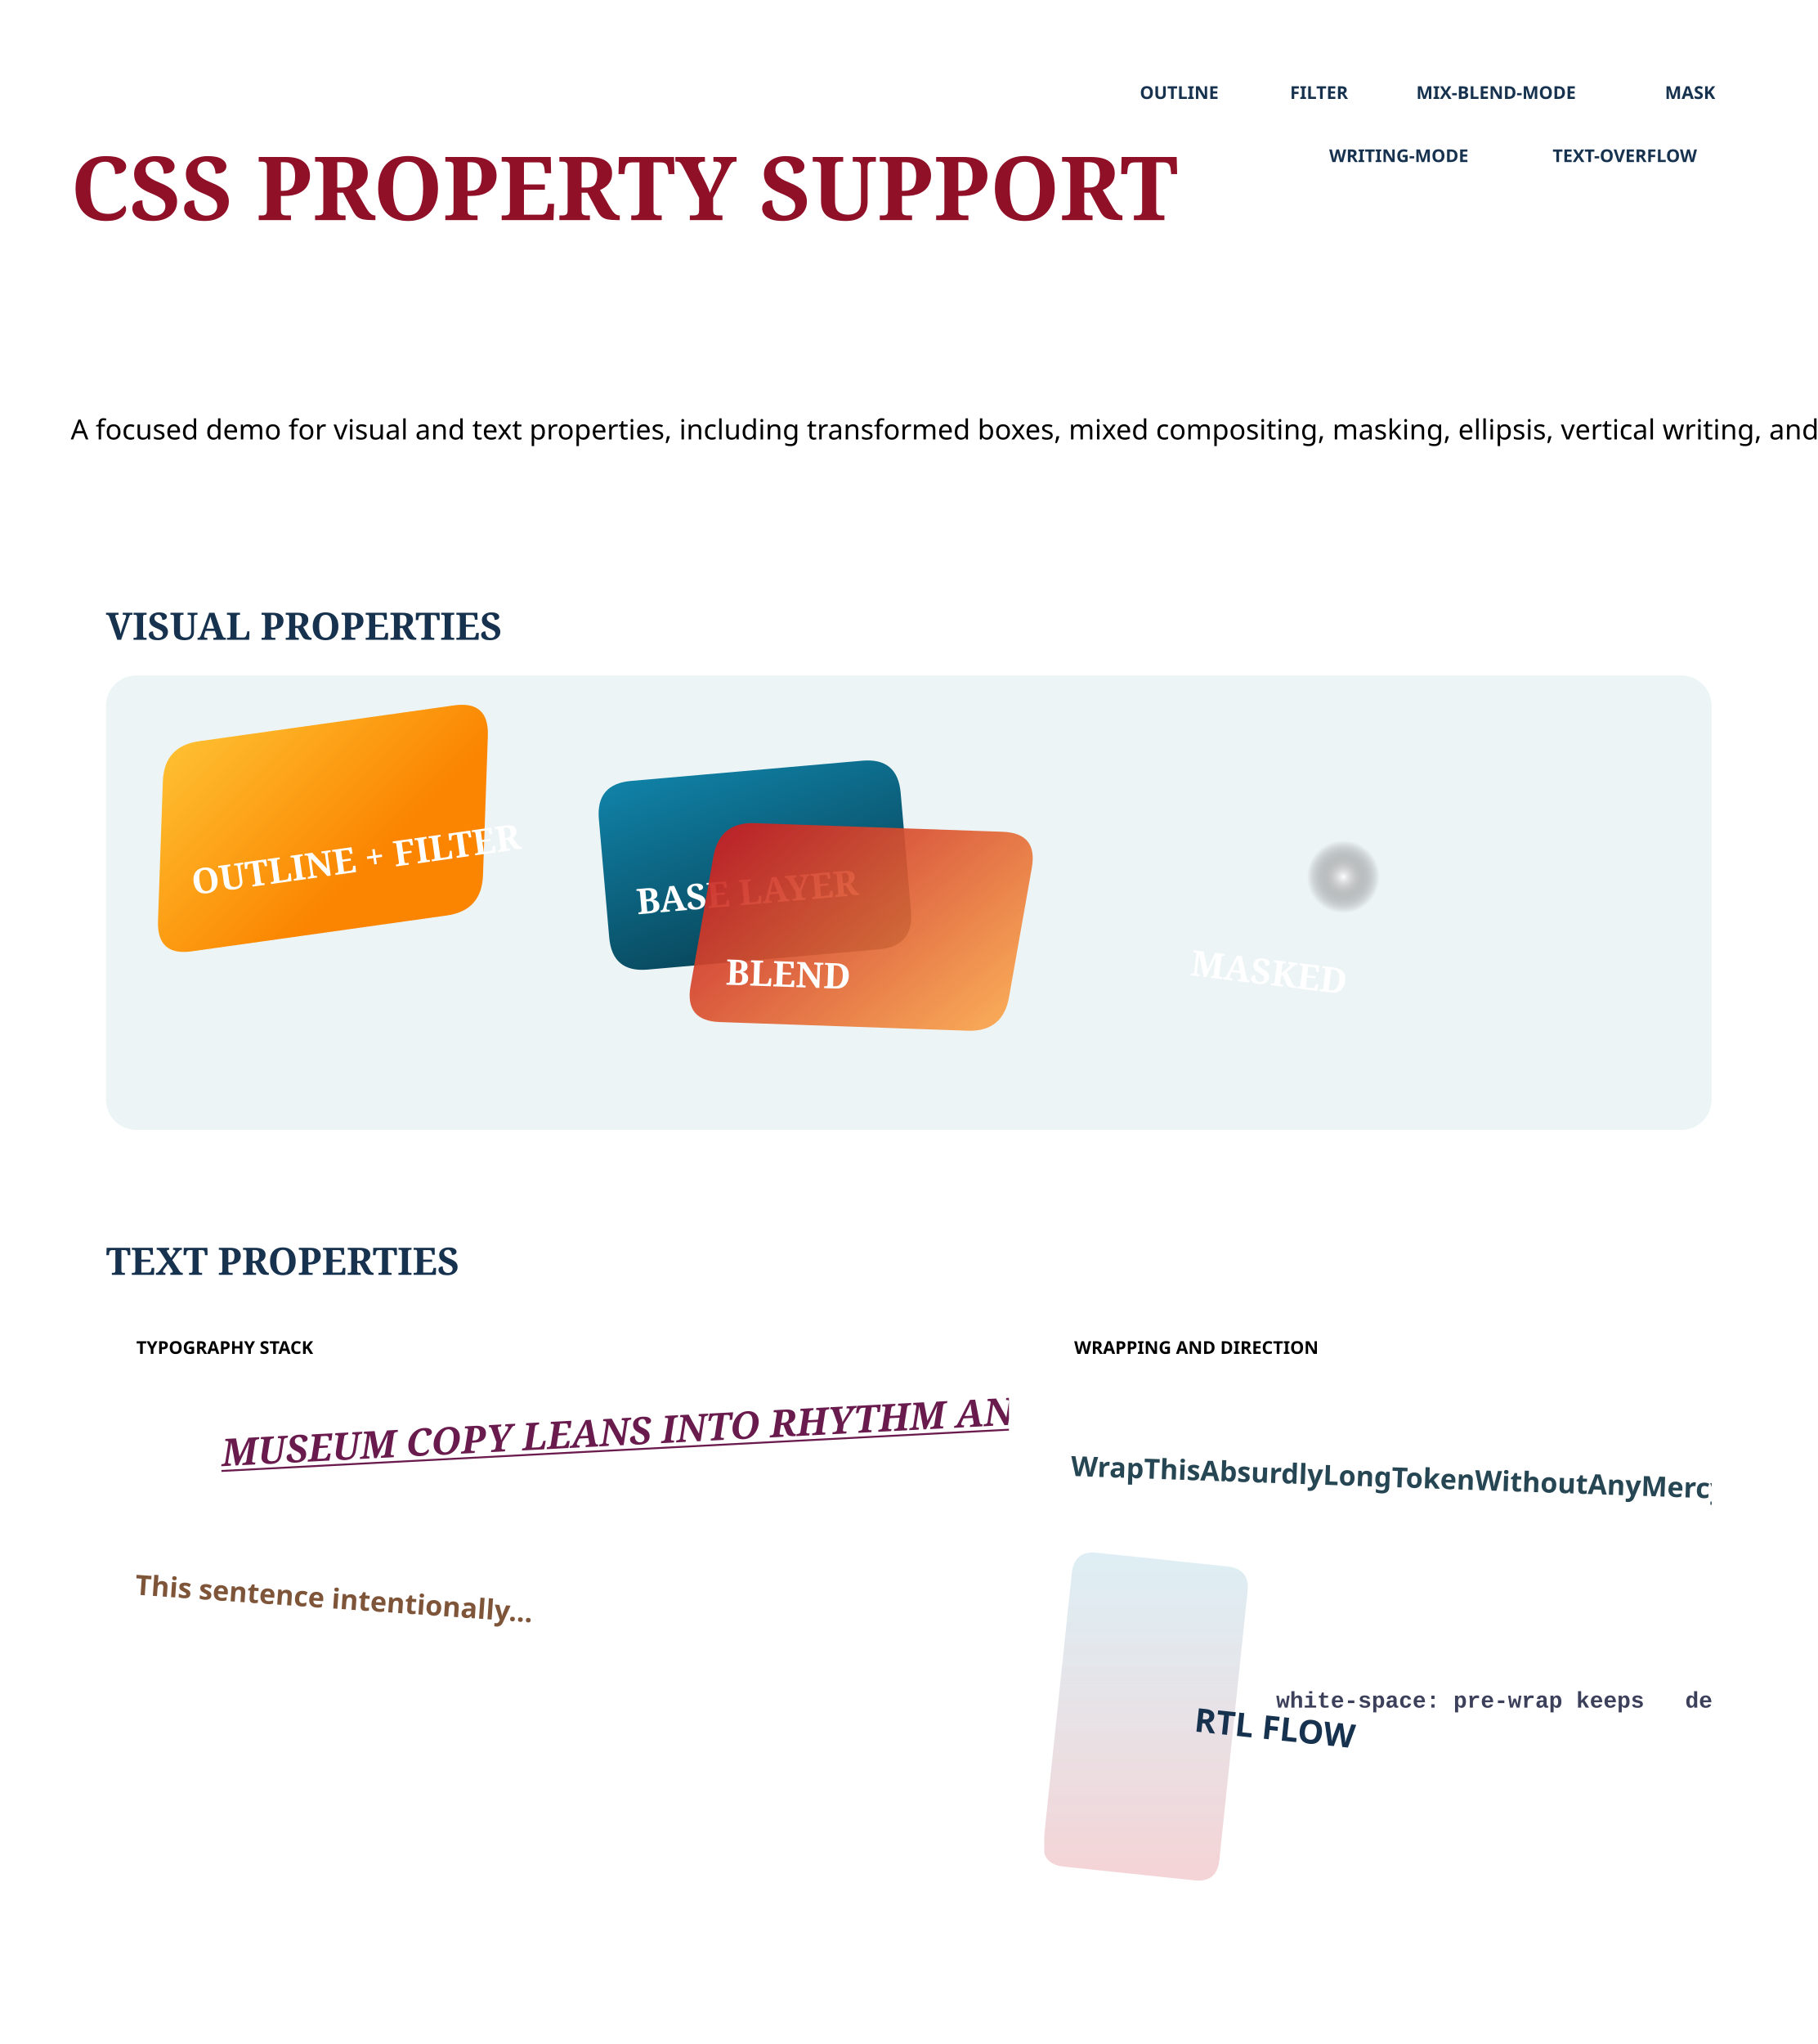
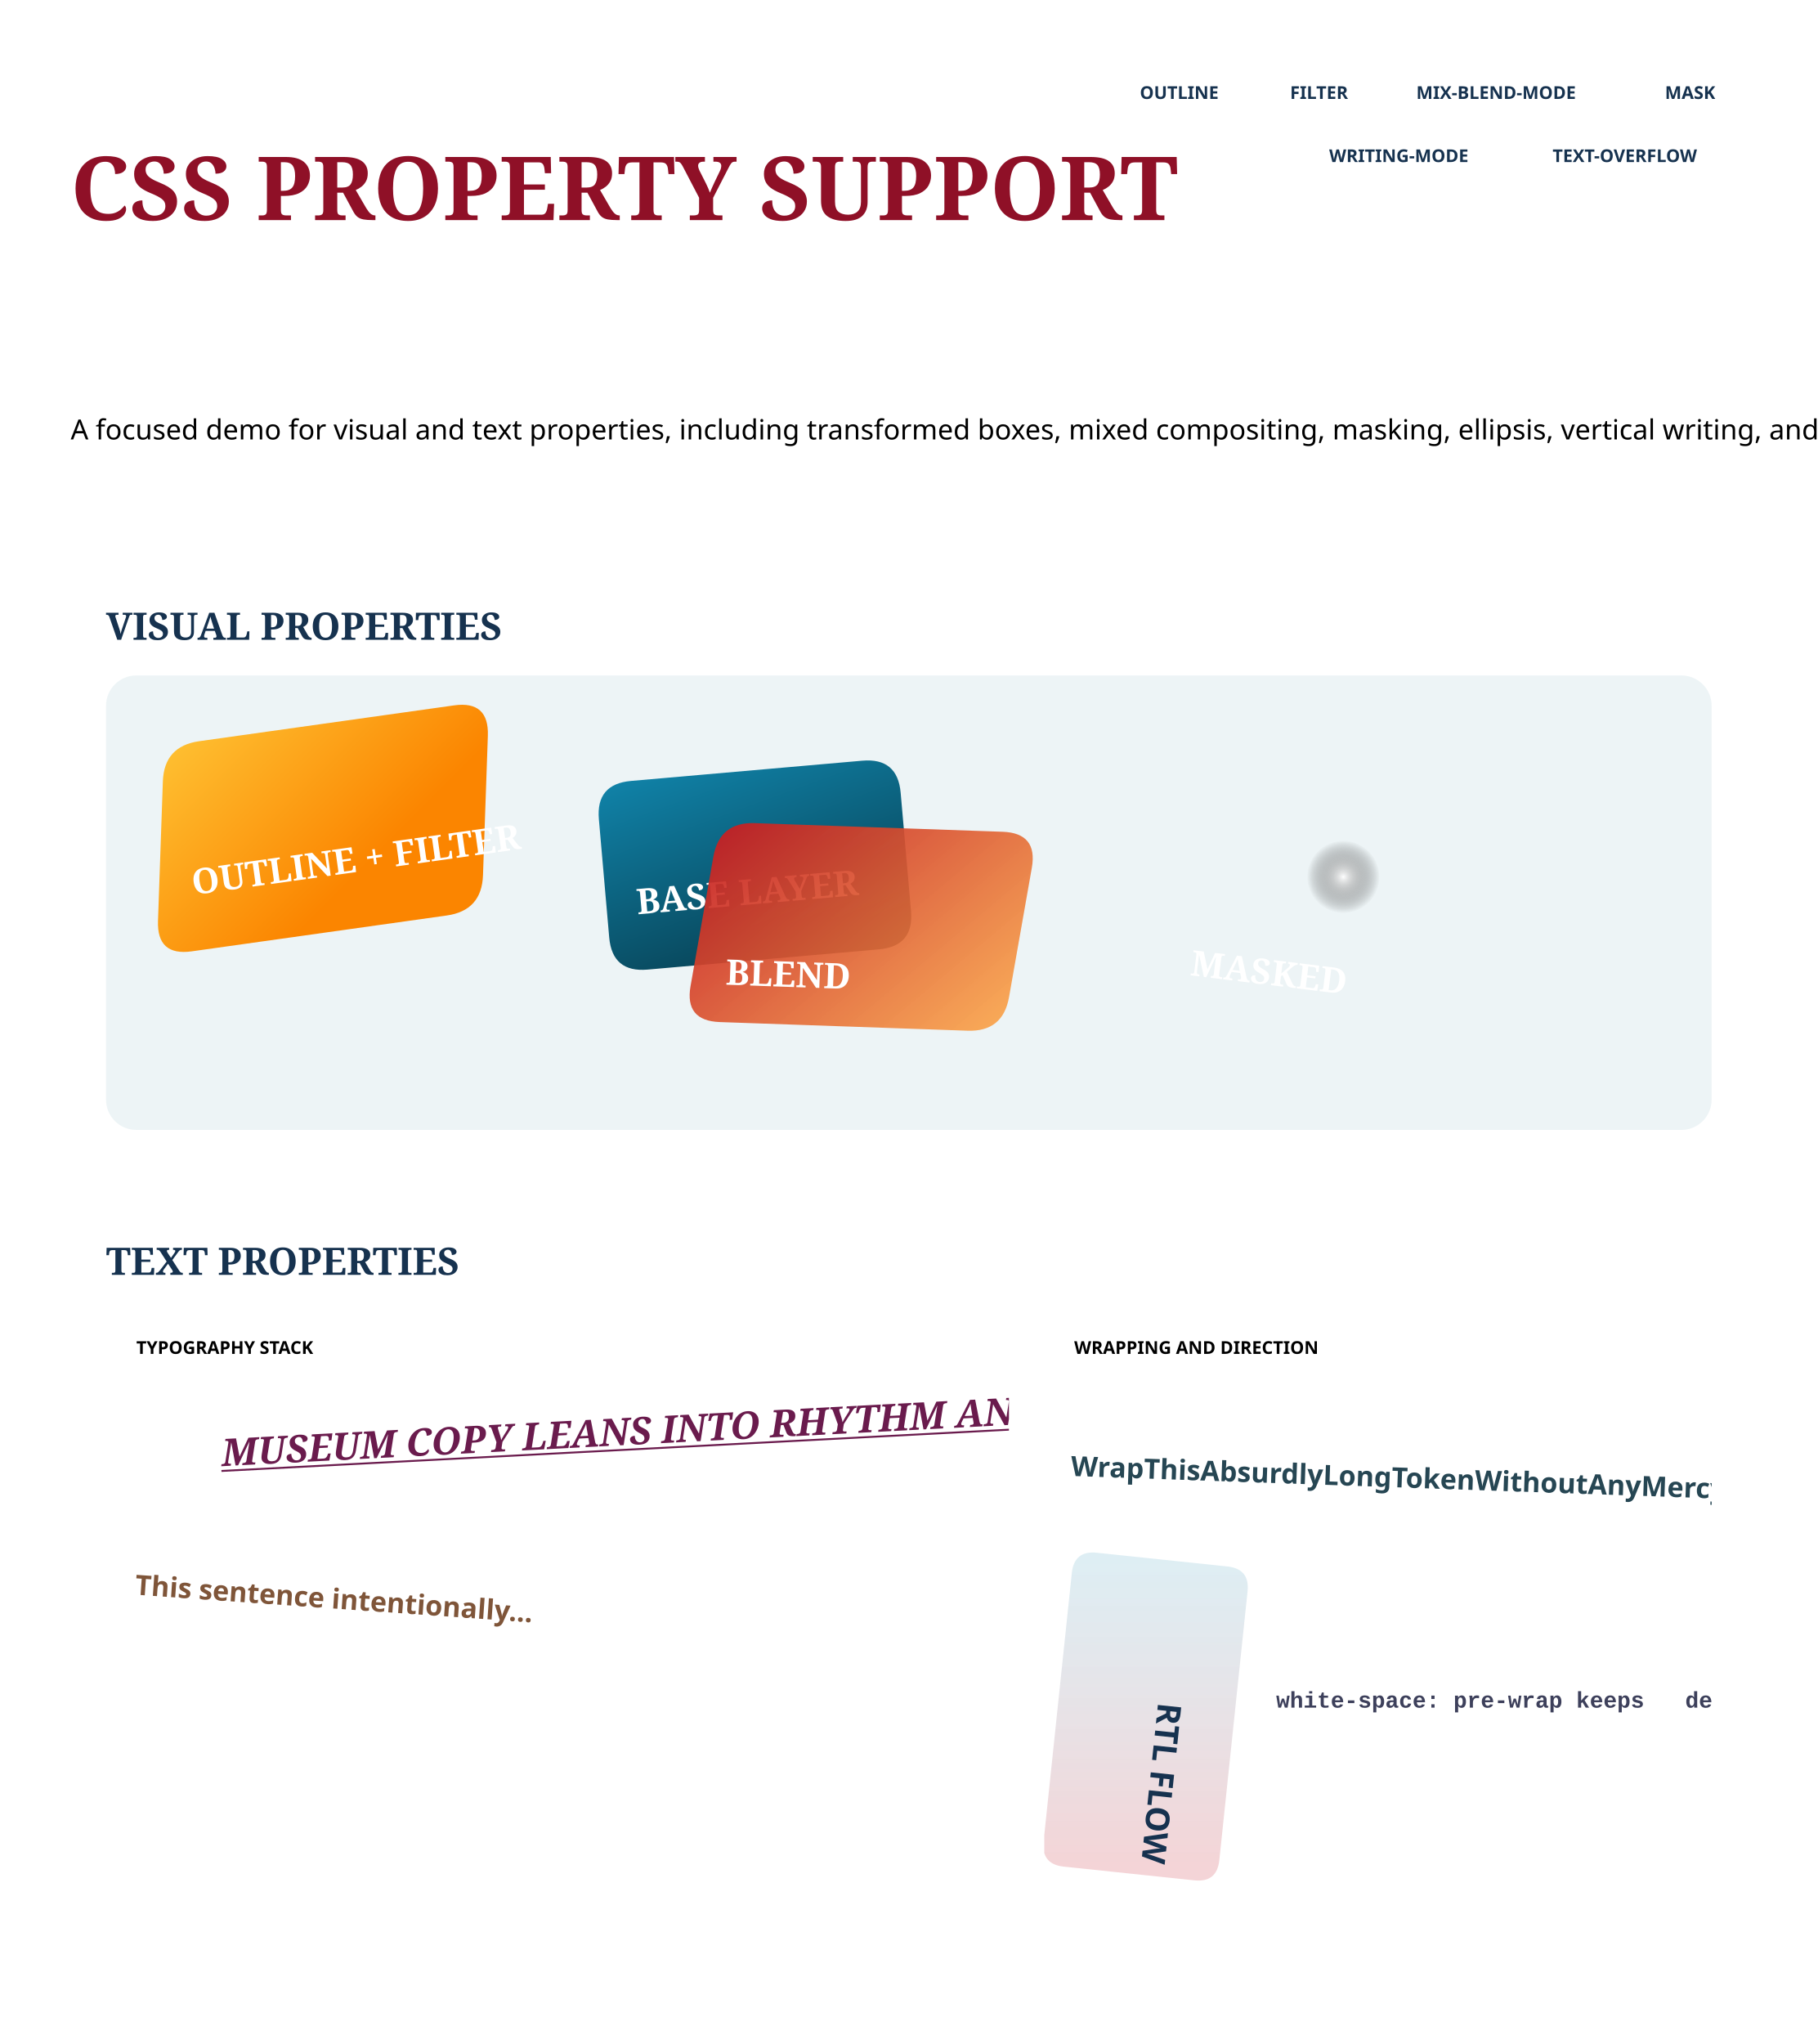
<svg xmlns="http://www.w3.org/2000/svg" width="1440" height="1619" viewBox="0 0 1440 1619">
  <defs>
    <filter id="ds1" x="-50%" y="-50%" width="200%" height="200%">
      <feDropShadow dx="0" dy="24" stdDeviation="30" flood-color="rgba(56, 39, 23, 0.1)" result="s0" />
    </filter>
    <linearGradient id="lg2" x1="84" y1="715" x2="1356" y2="715" gradientUnits="userSpaceOnUse">
      <stop offset="0%" stop-color="rgba(31, 122, 140, 0.08)" />
      <stop offset="100%" stop-color="rgba(31, 122, 140, 0.08)" />
    </linearGradient>
    <linearGradient id="lg3" x1="146.95" y1="532.05" x2="358.9" y2="744" gradientUnits="userSpaceOnUse">
      <stop offset="0%" stop-color="rgb(255, 202, 58)" />
      <stop offset="70%" stop-color="rgb(251, 133, 0)" />
    </linearGradient>
    <linearGradient id="lg4" x1="553.55" y1="570.4" x2="629.54" y2="779.19" gradientUnits="userSpaceOnUse">
      <stop offset="0%" stop-color="rgb(17, 138, 178)" />
      <stop offset="100%" stop-color="rgb(7, 59, 76)" />
    </linearGradient>
    <linearGradient id="lg5" x1="577.45" y1="621.43" x2="759.28" y2="838.13" gradientUnits="userSpaceOnUse">
      <stop offset="0%" stop-color="rgba(193, 18, 31, 0.94)" />
      <stop offset="100%" stop-color="rgba(250, 159, 66, 0.88)" />
    </linearGradient>
    <radialGradient id="rg6" cx="1064.23" cy="694.56" r="143.92" gradientUnits="userSpaceOnUse">
      <stop offset="0%" stop-color="rgba(255, 255, 255, 0.92)" />
      <stop offset="20%" stop-color="rgba(0, 0, 0, 0)" />
    </radialGradient>
    <filter id="ds7" x="-50%" y="-50%" width="200%" height="200%">
      <feDropShadow dx="0" dy="24" stdDeviation="30" flood-color="rgba(56, 39, 23, 0.1)" result="s0" />
    </filter>
    <clipPath id="clip8" clipPathUnits="userSpaceOnUse">
      <rect x="84" y="1037.88" width="715.3" height="256.39" rx="24" ry="24" />
    </clipPath>
    <clipPath id="clip9" clipPathUnits="userSpaceOnUse">
      <rect x="827.3" y="1037.88" width="528.7" height="463.56" rx="24" ry="24" />
    </clipPath>
    <linearGradient id="lg10" x1="894.48" y1="1228" x2="894.48" y2="1476.63" gradientUnits="userSpaceOnUse">
      <stop offset="0%" stop-color="rgba(17, 138, 178, 0.14)" />
      <stop offset="100%" stop-color="rgba(193, 18, 31, 0.18)" />
    </linearGradient>
  </defs>
  <text x="56" y="120" fill="rgb(143, 16, 39)" dominant-baseline="text-before-edge" font-weight="800" font-size="70px" font-family="Georgia">CSS PROPERTY SUPPORT</text>
  <text x="56" y="331" fill="#000000" dominant-baseline="text-before-edge" font-weight="500" font-size="22px" font-family="Aptos">A focused demo for visual and text properties, including transformed boxes, mixed compositing, masking, ellipsis, vertical writing, and whitespace-sensitive text.</text>
  <rect x="885" y="56" width="107" height="38" rx="19" ry="19" fill="none" />
  <text x="903" y="67.5" fill="rgb(22, 50, 79)" dominant-baseline="text-before-edge" font-weight="700" font-size="14px" font-family="Segoe UI">OUTLINE</text>
  <rect x="1004" y="56" width="89" height="38" rx="19" ry="19" fill="none" />
  <text x="1022" y="67.5" fill="rgb(22, 50, 79)" dominant-baseline="text-before-edge" font-weight="700" font-size="14px" font-family="Segoe UI">FILTER</text>
  <rect x="1104" y="56" width="185" height="38" rx="19" ry="19" fill="none" />
  <text x="1122" y="67.5" fill="rgb(22, 50, 79)" dominant-baseline="text-before-edge" font-weight="700" font-size="14px" font-family="Segoe UI">MIX-BLEND-MODE</text>
  <rect x="1301" y="56" width="83" height="38" rx="19" ry="19" fill="none" />
  <text x="1319" y="67.5" fill="rgb(22, 50, 79)" dominant-baseline="text-before-edge" font-weight="700" font-size="14px" font-family="Segoe UI">MASK</text>
  <rect x="1035" y="106" width="165" height="38" rx="19" ry="19" fill="none" />
  <text x="1053" y="117.5" fill="rgb(22, 50, 79)" dominant-baseline="text-before-edge" font-weight="700" font-size="14px" font-family="Segoe UI">WRITING-MODE</text>
  <rect x="1212" y="106" width="172" height="38" rx="19" ry="19" fill="none" />
  <text x="1230" y="117.5" fill="rgb(22, 50, 79)" dominant-baseline="text-before-edge" font-weight="700" font-size="14px" font-family="Segoe UI">TEXT-OVERFLOW</text>
  <rect x="56" y="454" width="1328" height="469" rx="28" ry="28" fill="none" filter="url(#ds1)" />
  <text x="84" y="483.5" fill="rgb(22, 50, 79)" dominant-baseline="text-before-edge" font-weight="700" font-size="30px" font-family="Georgia">VISUAL PROPERTIES</text>
  <rect x="84" y="535" width="1272" height="360" rx="24" ry="24" fill="url(#lg2)" />
  <path d="M129.02,618.98 Q130,591 157.73,587.1 L359.74,558.71 Q387.47,554.82 386.49,582.8 L382.64,693.26 Q381.66,721.24 353.93,725.14 L151.92,753.53 Q124.19,757.43 125.17,729.45 Z" fill="url(#lg3)" />
  <text x="150.29" y="687.33" fill="rgb(255, 255, 255)" dominant-baseline="text-before-edge" font-weight="800" font-size="28px" font-family="Georgia" transform="rotate(-8,150.29,687.33)">OUTLINE + FILTER</text>
  <path d="M474.44,648.89 Q472,621 499.89,618.56 L683.19,602.52 Q711.09,600.08 713.53,627.98 L721.72,721.62 Q724.16,749.51 696.27,751.95 L512.97,767.99 Q485.07,770.43 482.63,742.54 Z" fill="url(#lg4)" />
  <text x="503.23" y="702.59" fill="rgb(255, 255, 255)" dominant-baseline="text-before-edge" font-weight="800" font-size="28px" font-family="Georgia" transform="rotate(-5,503.23,702.59)">BASE LAYER</text>
  <path d="M565.14,678.57 Q570,651 597.98,651.98 L794.32,658.83 Q822.3,659.81 817.44,687.39 L799.38,789.81 Q794.52,817.38 766.54,816.4 L570.2,809.55 Q542.22,808.57 547.08,780.99 Z" fill="url(#lg5)" />
  <text x="575.47" y="758.21" fill="rgb(255, 255, 255)" dominant-baseline="text-before-edge" font-weight="800" font-size="28px" font-family="Georgia" transform="rotate(2,575.47,758.21)">BLEND</text>
  <path d="M923.51,617 Q924,589 951.79,592.41 L1184.05,620.93 Q1211.84,624.34 1211.35,652.34 L1208.64,807.47 Q1208.15,835.47 1180.36,832.06 L948.11,803.54 Q920.31,800.13 920.8,772.13 Z" fill="url(#rg6)" />
  <text x="945.05" y="750.85" fill="rgb(255, 255, 255)" dominant-baseline="text-before-edge" font-weight="800" font-size="28px" font-family="Georgia" transform="rotate(7,945.05,750.85)">MASKED</text>
  <rect x="56" y="957" width="1328" height="573" rx="28" ry="28" fill="none" filter="url(#ds7)" />
  <text x="84" y="986.5" fill="rgb(22, 50, 79)" dominant-baseline="text-before-edge" font-weight="700" font-size="30px" font-family="Georgia">TEXT PROPERTIES</text>
  <rect x="84" y="1038" width="715" height="256" rx="24" ry="24" fill="none" />
  <g clip-path="url(#clip8)">
    <text x="108" y="1061.5" fill="#000000" dominant-baseline="text-before-edge" font-weight="700" font-size="14px" font-family="Segoe UI">TYPOGRAPHY STACK</text>
  </g>
  <g clip-path="url(#clip8)">
    <text x="174.71" y="1138.08" fill="rgb(106, 27, 77)" dominant-baseline="text-before-edge" font-style="italic" font-weight="700" font-size="30px" font-family="Georgia" transform="rotate(-3,174.71,1138.08)" xml:space="preserve" text-decoration="underline" textLength="437" lengthAdjust="spacing">MUSEUM COPY
LEANS INTO RHYTHM AND SPACING</text>
  </g>
  <g clip-path="url(#clip8)">
    <text x="107.86" y="1246" fill="rgb(127, 85, 57)" dominant-baseline="text-before-edge" font-weight="700" font-size="22px" font-family="Segoe UI" transform="rotate(4,107.86,1246)">This sentence intentionally…</text>
  </g>
  <rect x="827" y="1038" width="529" height="464" rx="24" ry="24" fill="none" />
  <g clip-path="url(#clip9)">
    <text x="851" y="1061.5" fill="#000000" dominant-baseline="text-before-edge" font-weight="700" font-size="14px" font-family="Segoe UI">WRAPPING AND DIRECTION</text>
  </g>
  <g clip-path="url(#clip9)">
    <text x="848.77" y="1151.96" fill="rgb(38, 70, 83)" dominant-baseline="text-before-edge" font-weight="600" font-size="22px" font-family="Segoe UI" transform="rotate(2,848.77,1151.96)">WrapThisAbsurdlyLongTokenWithoutAnyMercyBecauseWordBreakAndOverflowWrapShouldStillPreserveTheLayout.</text>
  </g>
  <g clip-path="url(#clip9)">
    <path d="M849.12,1245.9 Q851,1228 868.9,1229.88 L972.33,1240.75 Q990.23,1242.63 988.35,1260.54 L965.98,1473.36 Q964.1,1491.26 946.2,1489.38 L842.77,1478.51 Q824.87,1476.63 826.75,1458.73 Z" fill="url(#lg10)" />
  </g>
  <g clip-path="url(#clip9)">
-     <text x="947.64" y="1351.28" fill="rgb(22, 50, 79)" dominant-baseline="text-before-edge" font-weight="700" font-size="26px" font-family="Segoe UI" transform="rotate(6,947.64,1351.28)">RTL FLOW</text>
+     <text x="947.64" y="1351.28" fill="rgb(22, 50, 79)" dominant-baseline="text-before-edge" font-weight="700" font-size="26px" font-family="Segoe UI" transform="rotate(6,947.64,1351.28)" direction="rtl" unicode-bidi="embed" writing-mode="vertical-rl">RTL FLOW</text>
  </g>
  <g clip-path="url(#clip9)">
    <text x="1011" y="1343" fill="rgb(61, 64, 91)" dominant-baseline="text-before-edge" font-weight="600" font-size="18px" font-family="Courier New" xml:space="preserve">white-space: pre-wrap
keeps   deliberate gaps
and carries line breaks forward.</text>
  </g>
</svg>
